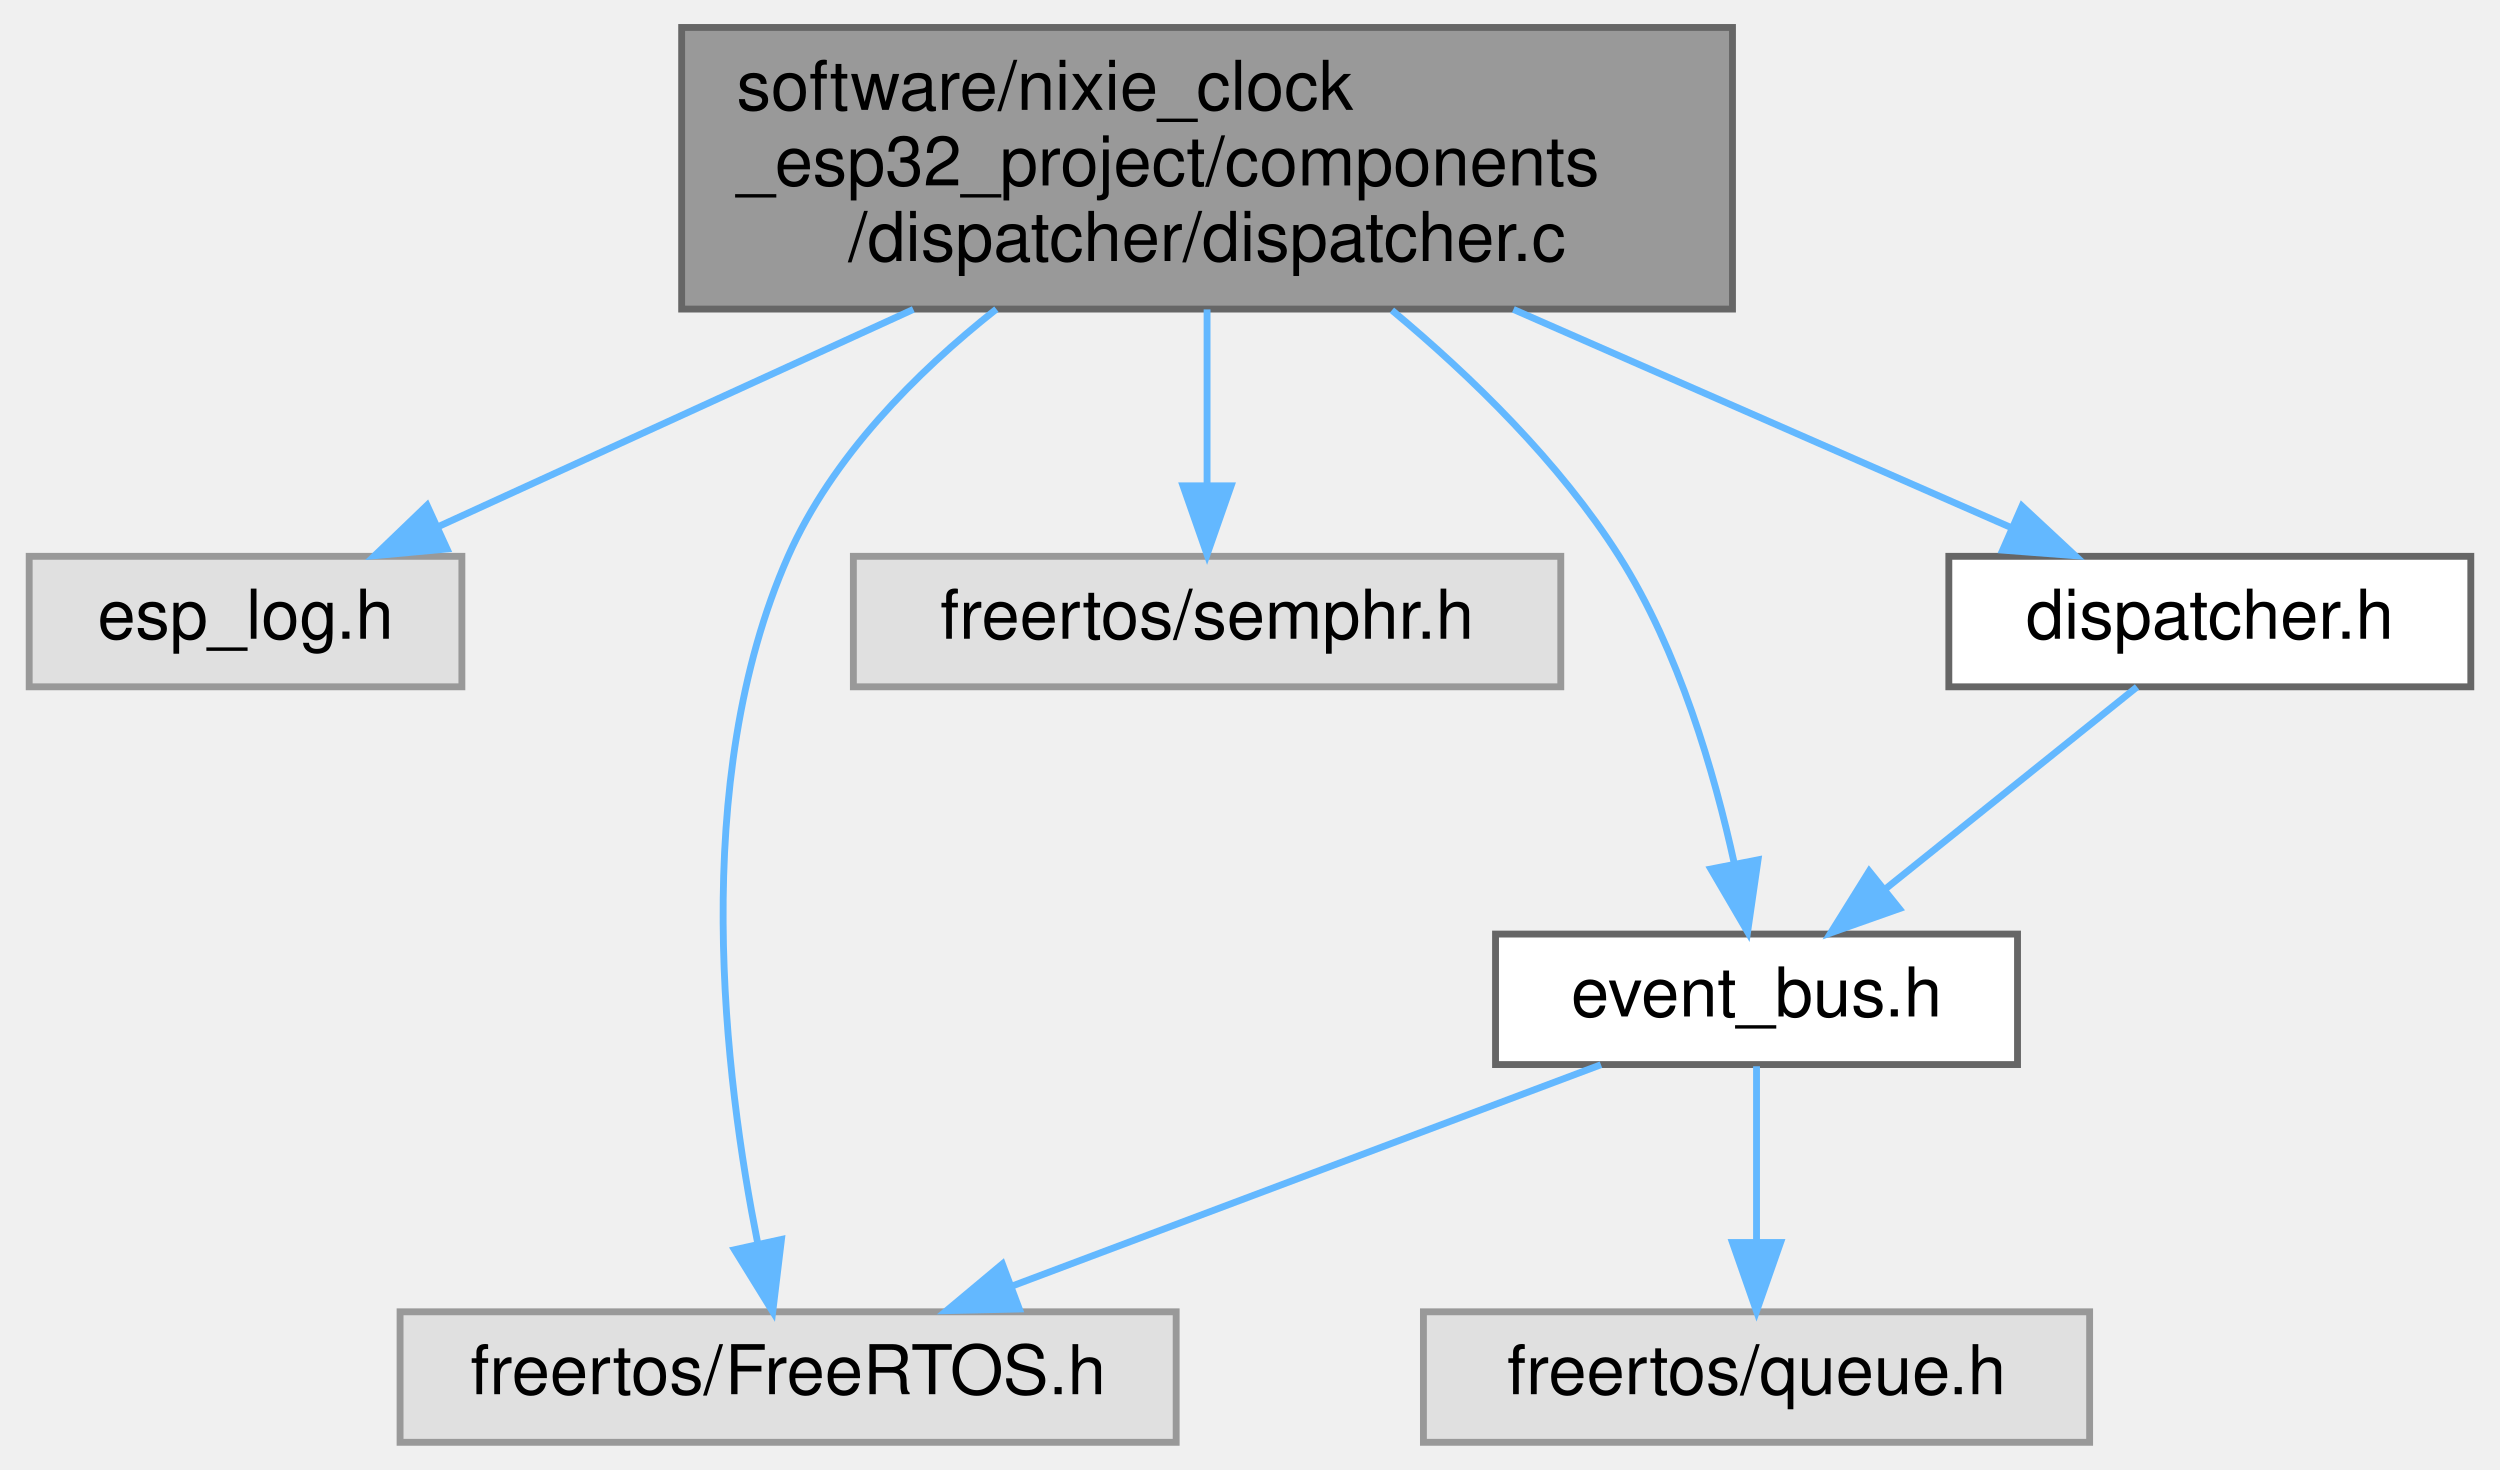
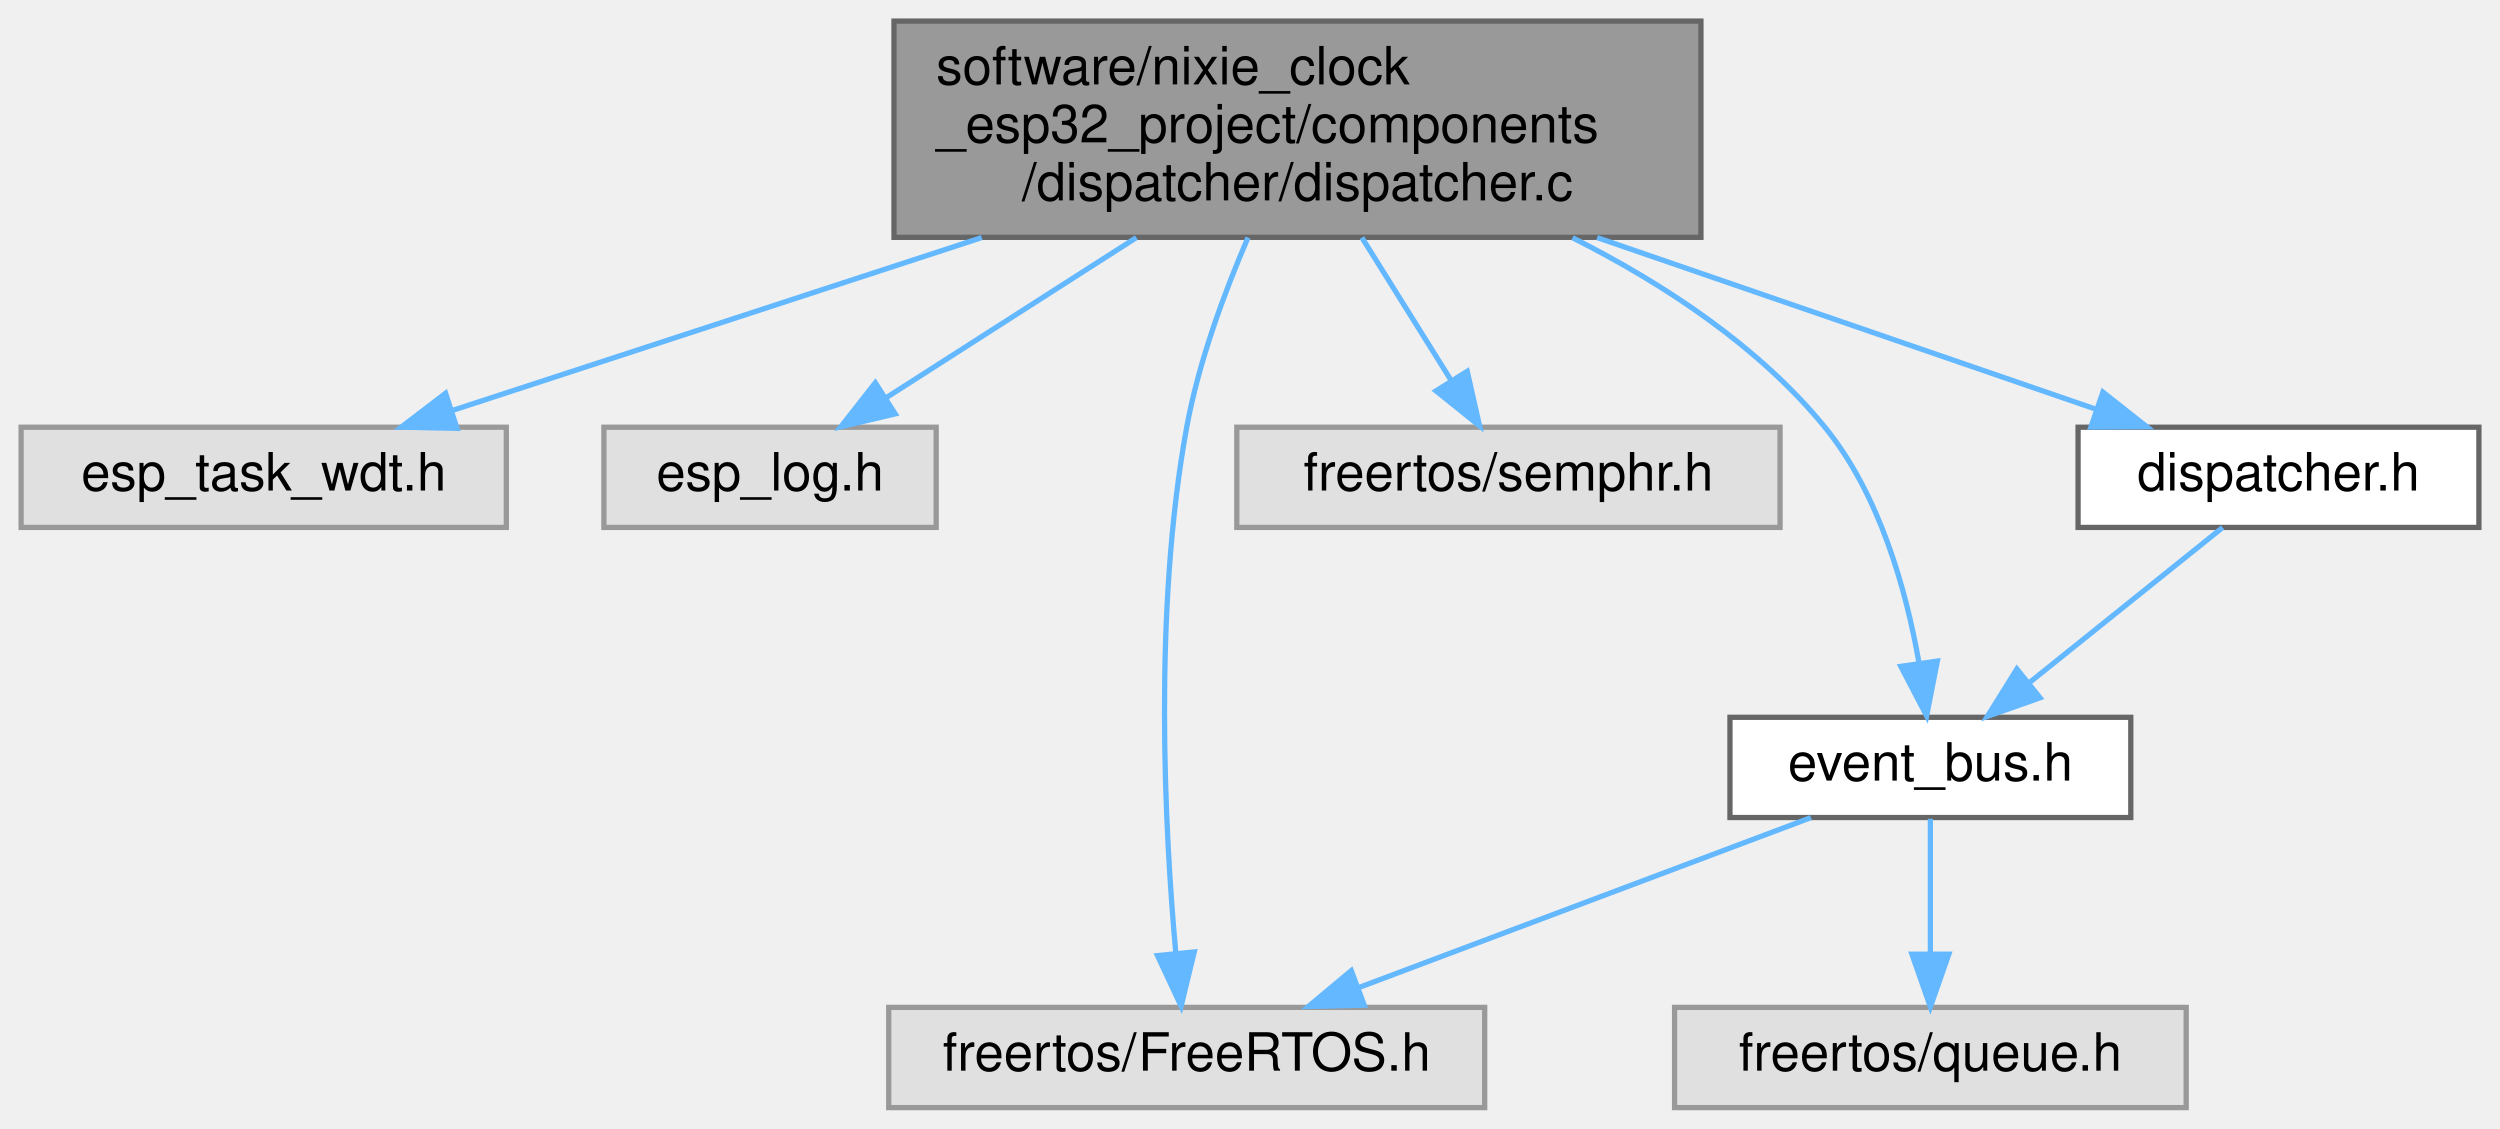
- <svg xmlns="http://www.w3.org/2000/svg" xmlns:xlink="http://www.w3.org/1999/xlink" width="364pt" height="214pt" viewBox="0.00 0.00 363.50 214.00">
+ <svg xmlns="http://www.w3.org/2000/svg" xmlns:xlink="http://www.w3.org/1999/xlink" width="474pt" height="214pt" viewBox="0.00 0.00 474.00 214.00">
  <g id="graph0" class="graph" transform="scale(1 1) rotate(0) translate(4 210)">
    <g id="Node000001" class="node">
      <g id="a_Node000001">
        <a xlink:title=" ">
-           <polygon fill="#999999" stroke="#666666" points="248,-206 95,-206 95,-165 248,-165 248,-206" />
-           <text text-anchor="start" x="103" y="-194" font-family="Helvetica,sans-Serif" font-size="10.00">software/nixie_clock</text>
-           <text text-anchor="start" x="103" y="-183" font-family="Helvetica,sans-Serif" font-size="10.00">_esp32_project/components</text>
-           <text text-anchor="middle" x="171.5" y="-172" font-family="Helvetica,sans-Serif" font-size="10.00">/dispatcher/dispatcher.c</text>
+           <polygon fill="#999999" stroke="#666666" points="318.5,-206 165.5,-206 165.5,-165 318.5,-165 318.5,-206" />
+           <text text-anchor="start" x="173.5" y="-194" font-family="Helvetica,sans-Serif" font-size="10.00">software/nixie_clock</text>
+           <text text-anchor="start" x="173.5" y="-183" font-family="Helvetica,sans-Serif" font-size="10.00">_esp32_project/components</text>
+           <text text-anchor="middle" x="242" y="-172" font-family="Helvetica,sans-Serif" font-size="10.00">/dispatcher/dispatcher.c</text>
        </a>
      </g>
    </g>
    <g id="Node000002" class="node">
      <g id="a_Node000002">
        <a xlink:title=" ">
-           <polygon fill="#e0e0e0" stroke="#999999" points="63,-129 0,-129 0,-110 63,-110 63,-129" />
-           <text text-anchor="middle" x="31.5" y="-117" font-family="Helvetica,sans-Serif" font-size="10.00">esp_log.h</text>
+           <polygon fill="#e0e0e0" stroke="#999999" points="92,-129 0,-129 0,-110 92,-110 92,-129" />
+           <text text-anchor="middle" x="46" y="-117" font-family="Helvetica,sans-Serif" font-size="10.00">esp_task_wdt.h</text>
        </a>
      </g>
    </g>
    <g id="edge1_Node000001_Node000002" class="edge">
      <g id="a_edge1_Node000001_Node000002">
        <a xlink:title=" ">
-           <path fill="none" stroke="#63b8ff" d="M128.73,-164.95C106.21,-154.65 79.22,-142.31 59.4,-133.25" />
-           <polygon fill="#63b8ff" stroke="#63b8ff" points="60.84,-130.07 50.29,-129.09 57.93,-136.43 60.84,-130.07" />
+           <path fill="none" stroke="#63b8ff" d="M182.13,-164.95C149.34,-154.24 109.81,-141.34 81.81,-132.19" />
+           <polygon fill="#63b8ff" stroke="#63b8ff" points="82.65,-128.78 72.06,-129.01 80.48,-135.44 82.65,-128.78" />
        </a>
      </g>
    </g>
    <g id="Node000003" class="node">
      <g id="a_Node000003">
        <a xlink:title=" ">
-           <polygon fill="#e0e0e0" stroke="#999999" points="167,-19 54,-19 54,0 167,0 167,-19" />
-           <text text-anchor="middle" x="110.5" y="-7" font-family="Helvetica,sans-Serif" font-size="10.00">freertos/FreeRTOS.h</text>
+           <polygon fill="#e0e0e0" stroke="#999999" points="173.5,-129 110.5,-129 110.5,-110 173.5,-110 173.5,-129" />
+           <text text-anchor="middle" x="142" y="-117" font-family="Helvetica,sans-Serif" font-size="10.00">esp_log.h</text>
        </a>
      </g>
    </g>
    <g id="edge2_Node000001_Node000003" class="edge">
      <g id="a_edge2_Node000001_Node000003">
        <a xlink:title=" ">
-           <path fill="none" stroke="#63b8ff" d="M140.82,-164.99C129.03,-155.68 116.87,-143.4 110.5,-129 95.99,-96.19 101.25,-53.09 106.08,-28.95" />
-           <polygon fill="#63b8ff" stroke="#63b8ff" points="109.53,-29.54 108.26,-19.02 102.69,-28.04 109.53,-29.54" />
+           <path fill="none" stroke="#63b8ff" d="M211.45,-164.95C196.09,-155.12 177.83,-143.43 163.89,-134.51" />
+           <polygon fill="#63b8ff" stroke="#63b8ff" points="165.73,-131.53 155.42,-129.09 161.96,-137.43 165.73,-131.53" />
        </a>
      </g>
    </g>
    <g id="Node000004" class="node">
      <g id="a_Node000004">
        <a xlink:title=" ">
-           <polygon fill="#e0e0e0" stroke="#999999" points="223,-129 120,-129 120,-110 223,-110 223,-129" />
-           <text text-anchor="middle" x="171.5" y="-117" font-family="Helvetica,sans-Serif" font-size="10.00">freertos/semphr.h</text>
+           <polygon fill="#e0e0e0" stroke="#999999" points="277.5,-19 164.5,-19 164.5,0 277.5,0 277.5,-19" />
+           <text text-anchor="middle" x="221" y="-7" font-family="Helvetica,sans-Serif" font-size="10.00">freertos/FreeRTOS.h</text>
        </a>
      </g>
    </g>
    <g id="edge3_Node000001_Node000004" class="edge">
      <g id="a_edge3_Node000001_Node000004">
        <a xlink:title=" ">
-           <path fill="none" stroke="#63b8ff" d="M171.5,-164.95C171.5,-156.85 171.5,-147.5 171.5,-139.47" />
-           <polygon fill="#63b8ff" stroke="#63b8ff" points="175,-139.26 171.5,-129.26 168,-139.26 175,-139.26" />
+           <path fill="none" stroke="#63b8ff" d="M232.62,-164.96C228.14,-154.55 223.26,-141.36 221,-129 214.64,-94.22 216.82,-52.72 218.94,-29.21" />
+           <polygon fill="#63b8ff" stroke="#63b8ff" points="222.43,-29.52 219.94,-19.22 215.46,-28.82 222.43,-29.52" />
        </a>
      </g>
    </g>
    <g id="Node000005" class="node">
      <g id="a_Node000005">
-         <a xlink:href="event__bus_8h.html" target="_top" xlink:title=" ">
-           <polygon fill="white" stroke="#666666" points="289.5,-74 213.5,-74 213.5,-55 289.5,-55 289.5,-74" />
-           <text text-anchor="middle" x="251.5" y="-62" font-family="Helvetica,sans-Serif" font-size="10.00">event_bus.h</text>
+         <a xlink:title=" ">
+           <polygon fill="#e0e0e0" stroke="#999999" points="333.5,-129 230.5,-129 230.5,-110 333.5,-110 333.5,-129" />
+           <text text-anchor="middle" x="282" y="-117" font-family="Helvetica,sans-Serif" font-size="10.00">freertos/semphr.h</text>
        </a>
      </g>
    </g>
    <g id="edge4_Node000001_Node000005" class="edge">
      <g id="a_edge4_Node000001_Node000005">
        <a xlink:title=" ">
-           <path fill="none" stroke="#63b8ff" d="M198.41,-164.83C210,-155.17 222.84,-142.66 231.5,-129 240.2,-115.27 245.38,-97.46 248.28,-84.2" />
-           <polygon fill="#63b8ff" stroke="#63b8ff" points="251.72,-84.81 250.2,-74.32 244.85,-83.47 251.72,-84.81" />
+           <path fill="none" stroke="#63b8ff" d="M254.22,-164.95C259.63,-156.3 265.94,-146.2 271.17,-137.82" />
+           <polygon fill="#63b8ff" stroke="#63b8ff" points="274.19,-139.6 276.52,-129.26 268.26,-135.89 274.19,-139.6" />
+         </a>
+       </g>
+     </g>
+     <g id="Node000006" class="node">
+       <g id="a_Node000006">
+         <a xlink:href="event__bus_8h.html" target="_top" xlink:title=" ">
+           <polygon fill="white" stroke="#666666" points="400,-74 324,-74 324,-55 400,-55 400,-74" />
+           <text text-anchor="middle" x="362" y="-62" font-family="Helvetica,sans-Serif" font-size="10.00">event_bus.h</text>
+         </a>
+       </g>
+     </g>
+     <g id="edge5_Node000001_Node000006" class="edge">
+       <g id="a_edge5_Node000001_Node000006">
+         <a xlink:title=" ">
+           <path fill="none" stroke="#63b8ff" d="M294.16,-164.92C311.44,-156.21 329.44,-144.38 342,-129 352.39,-116.27 357.41,-98.09 359.82,-84.44" />
+           <polygon fill="#63b8ff" stroke="#63b8ff" points="363.32,-84.66 361.29,-74.27 356.39,-83.66 363.32,-84.66" />
+         </a>
+       </g>
+     </g>
+     <g id="Node000008" class="node">
+       <g id="a_Node000008">
+         <a xlink:href="dispatcher_8h.html" target="_top" xlink:title=" ">
+           <polygon fill="white" stroke="#666666" points="466,-129 390,-129 390,-110 466,-110 466,-129" />
+           <text text-anchor="middle" x="428" y="-117" font-family="Helvetica,sans-Serif" font-size="10.00">dispatcher.h</text>
+         </a>
+       </g>
+     </g>
+     <g id="edge8_Node000001_Node000008" class="edge">
+       <g id="a_edge8_Node000001_Node000008">
+         <a xlink:title=" ">
+           <path fill="none" stroke="#63b8ff" d="M298.82,-164.95C329.7,-154.32 366.89,-141.53 393.42,-132.4" />
+           <polygon fill="#63b8ff" stroke="#63b8ff" points="394.71,-135.66 403.03,-129.09 392.44,-129.04 394.71,-135.66" />
+         </a>
+       </g>
+     </g>
+     <g id="edge6_Node000006_Node000004" class="edge">
+       <g id="a_edge6_Node000006_Node000004">
+         <a xlink:title=" ">
+           <path fill="none" stroke="#63b8ff" d="M339.35,-54.98C316.15,-46.27 279.88,-32.63 253.6,-22.75" />
+           <polygon fill="#63b8ff" stroke="#63b8ff" points="254.66,-19.41 244.07,-19.17 252.2,-25.97 254.66,-19.41" />
        </a>
      </g>
    </g>
    <g id="Node000007" class="node">
      <g id="a_Node000007">
-         <a xlink:href="dispatcher_8h.html" target="_top" xlink:title=" ">
-           <polygon fill="white" stroke="#666666" points="355.5,-129 279.5,-129 279.5,-110 355.5,-110 355.5,-129" />
-           <text text-anchor="middle" x="317.5" y="-117" font-family="Helvetica,sans-Serif" font-size="10.00">dispatcher.h</text>
+         <a xlink:title=" ">
+           <polygon fill="#e0e0e0" stroke="#999999" points="410.5,-19 313.5,-19 313.5,0 410.5,0 410.5,-19" />
+           <text text-anchor="middle" x="362" y="-7" font-family="Helvetica,sans-Serif" font-size="10.00">freertos/queue.h</text>
        </a>
      </g>
    </g>
-     <g id="edge7_Node000001_Node000007" class="edge">
-       <g id="a_edge7_Node000001_Node000007">
+     <g id="edge7_Node000006_Node000007" class="edge">
+       <g id="a_edge7_Node000006_Node000007">
        <a xlink:title=" ">
-           <path fill="none" stroke="#63b8ff" d="M216.1,-164.95C239.7,-154.6 267.99,-142.2 288.69,-133.13" />
-           <polygon fill="#63b8ff" stroke="#63b8ff" points="290.15,-136.31 297.9,-129.09 287.34,-129.9 290.15,-136.31" />
+           <path fill="none" stroke="#63b8ff" d="M362,-54.75C362,-47.8 362,-37.85 362,-29.13" />
+           <polygon fill="#63b8ff" stroke="#63b8ff" points="365.5,-29.09 362,-19.09 358.5,-29.09 365.5,-29.09" />
        </a>
      </g>
    </g>
-     <g id="edge5_Node000005_Node000003" class="edge">
-       <g id="a_edge5_Node000005_Node000003">
+     <g id="edge9_Node000008_Node000006" class="edge">
+       <g id="a_edge9_Node000008_Node000006">
        <a xlink:title=" ">
-           <path fill="none" stroke="#63b8ff" d="M228.85,-54.98C205.65,-46.27 169.38,-32.63 143.1,-22.75" />
-           <polygon fill="#63b8ff" stroke="#63b8ff" points="144.16,-19.41 133.57,-19.17 141.7,-25.97 144.16,-19.41" />
-         </a>
-       </g>
-     </g>
-     <g id="Node000006" class="node">
-       <g id="a_Node000006">
-         <a xlink:title=" ">
-           <polygon fill="#e0e0e0" stroke="#999999" points="300,-19 203,-19 203,0 300,0 300,-19" />
-           <text text-anchor="middle" x="251.5" y="-7" font-family="Helvetica,sans-Serif" font-size="10.00">freertos/queue.h</text>
-         </a>
-       </g>
-     </g>
-     <g id="edge6_Node000005_Node000006" class="edge">
-       <g id="a_edge6_Node000005_Node000006">
-         <a xlink:title=" ">
-           <path fill="none" stroke="#63b8ff" d="M251.5,-54.75C251.5,-47.8 251.5,-37.85 251.5,-29.13" />
-           <polygon fill="#63b8ff" stroke="#63b8ff" points="255,-29.09 251.5,-19.09 248,-29.09 255,-29.09" />
-         </a>
-       </g>
-     </g>
-     <g id="edge8_Node000007_Node000005" class="edge">
-       <g id="a_edge8_Node000007_Node000005">
-         <a xlink:title=" ">
-           <path fill="none" stroke="#63b8ff" d="M306.9,-109.98C297.04,-102.07 282.15,-90.11 270.28,-80.58" />
-           <polygon fill="#63b8ff" stroke="#63b8ff" points="272.29,-77.7 262.3,-74.17 267.9,-83.16 272.29,-77.7" />
+           <path fill="none" stroke="#63b8ff" d="M417.4,-109.98C407.54,-102.07 392.65,-90.11 380.78,-80.58" />
+           <polygon fill="#63b8ff" stroke="#63b8ff" points="382.79,-77.7 372.8,-74.17 378.4,-83.16 382.79,-77.7" />
        </a>
      </g>
    </g>
  </g>
</svg>
